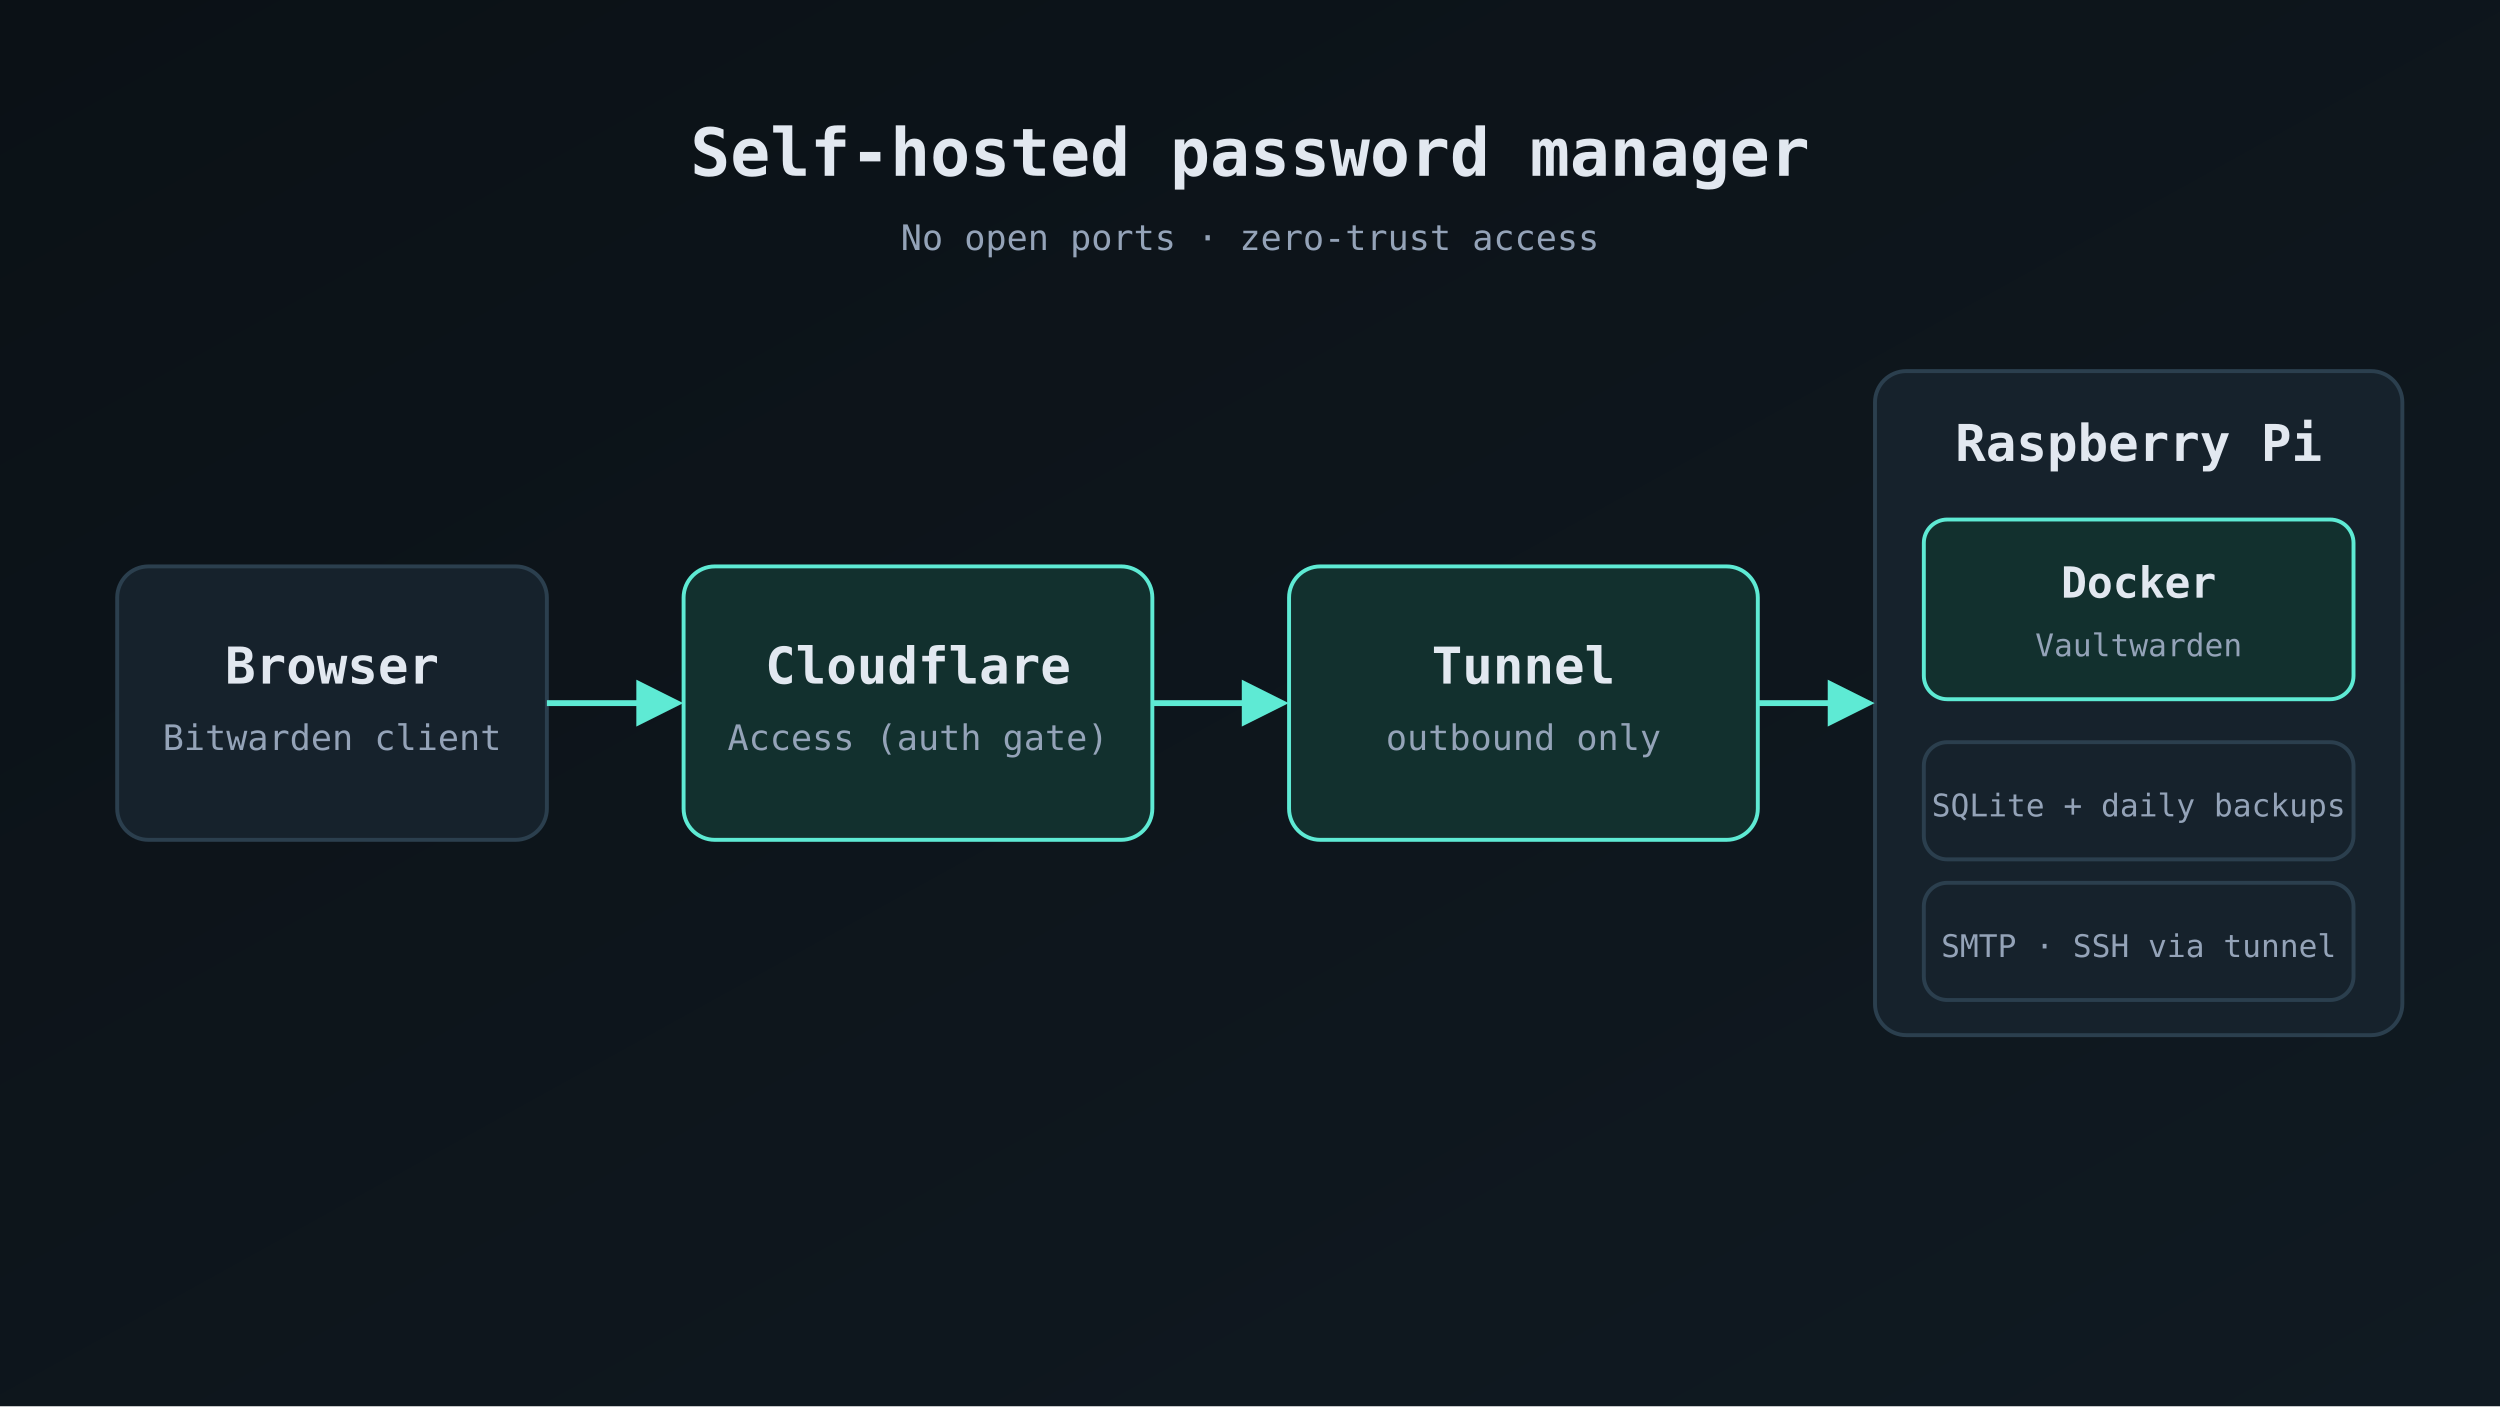
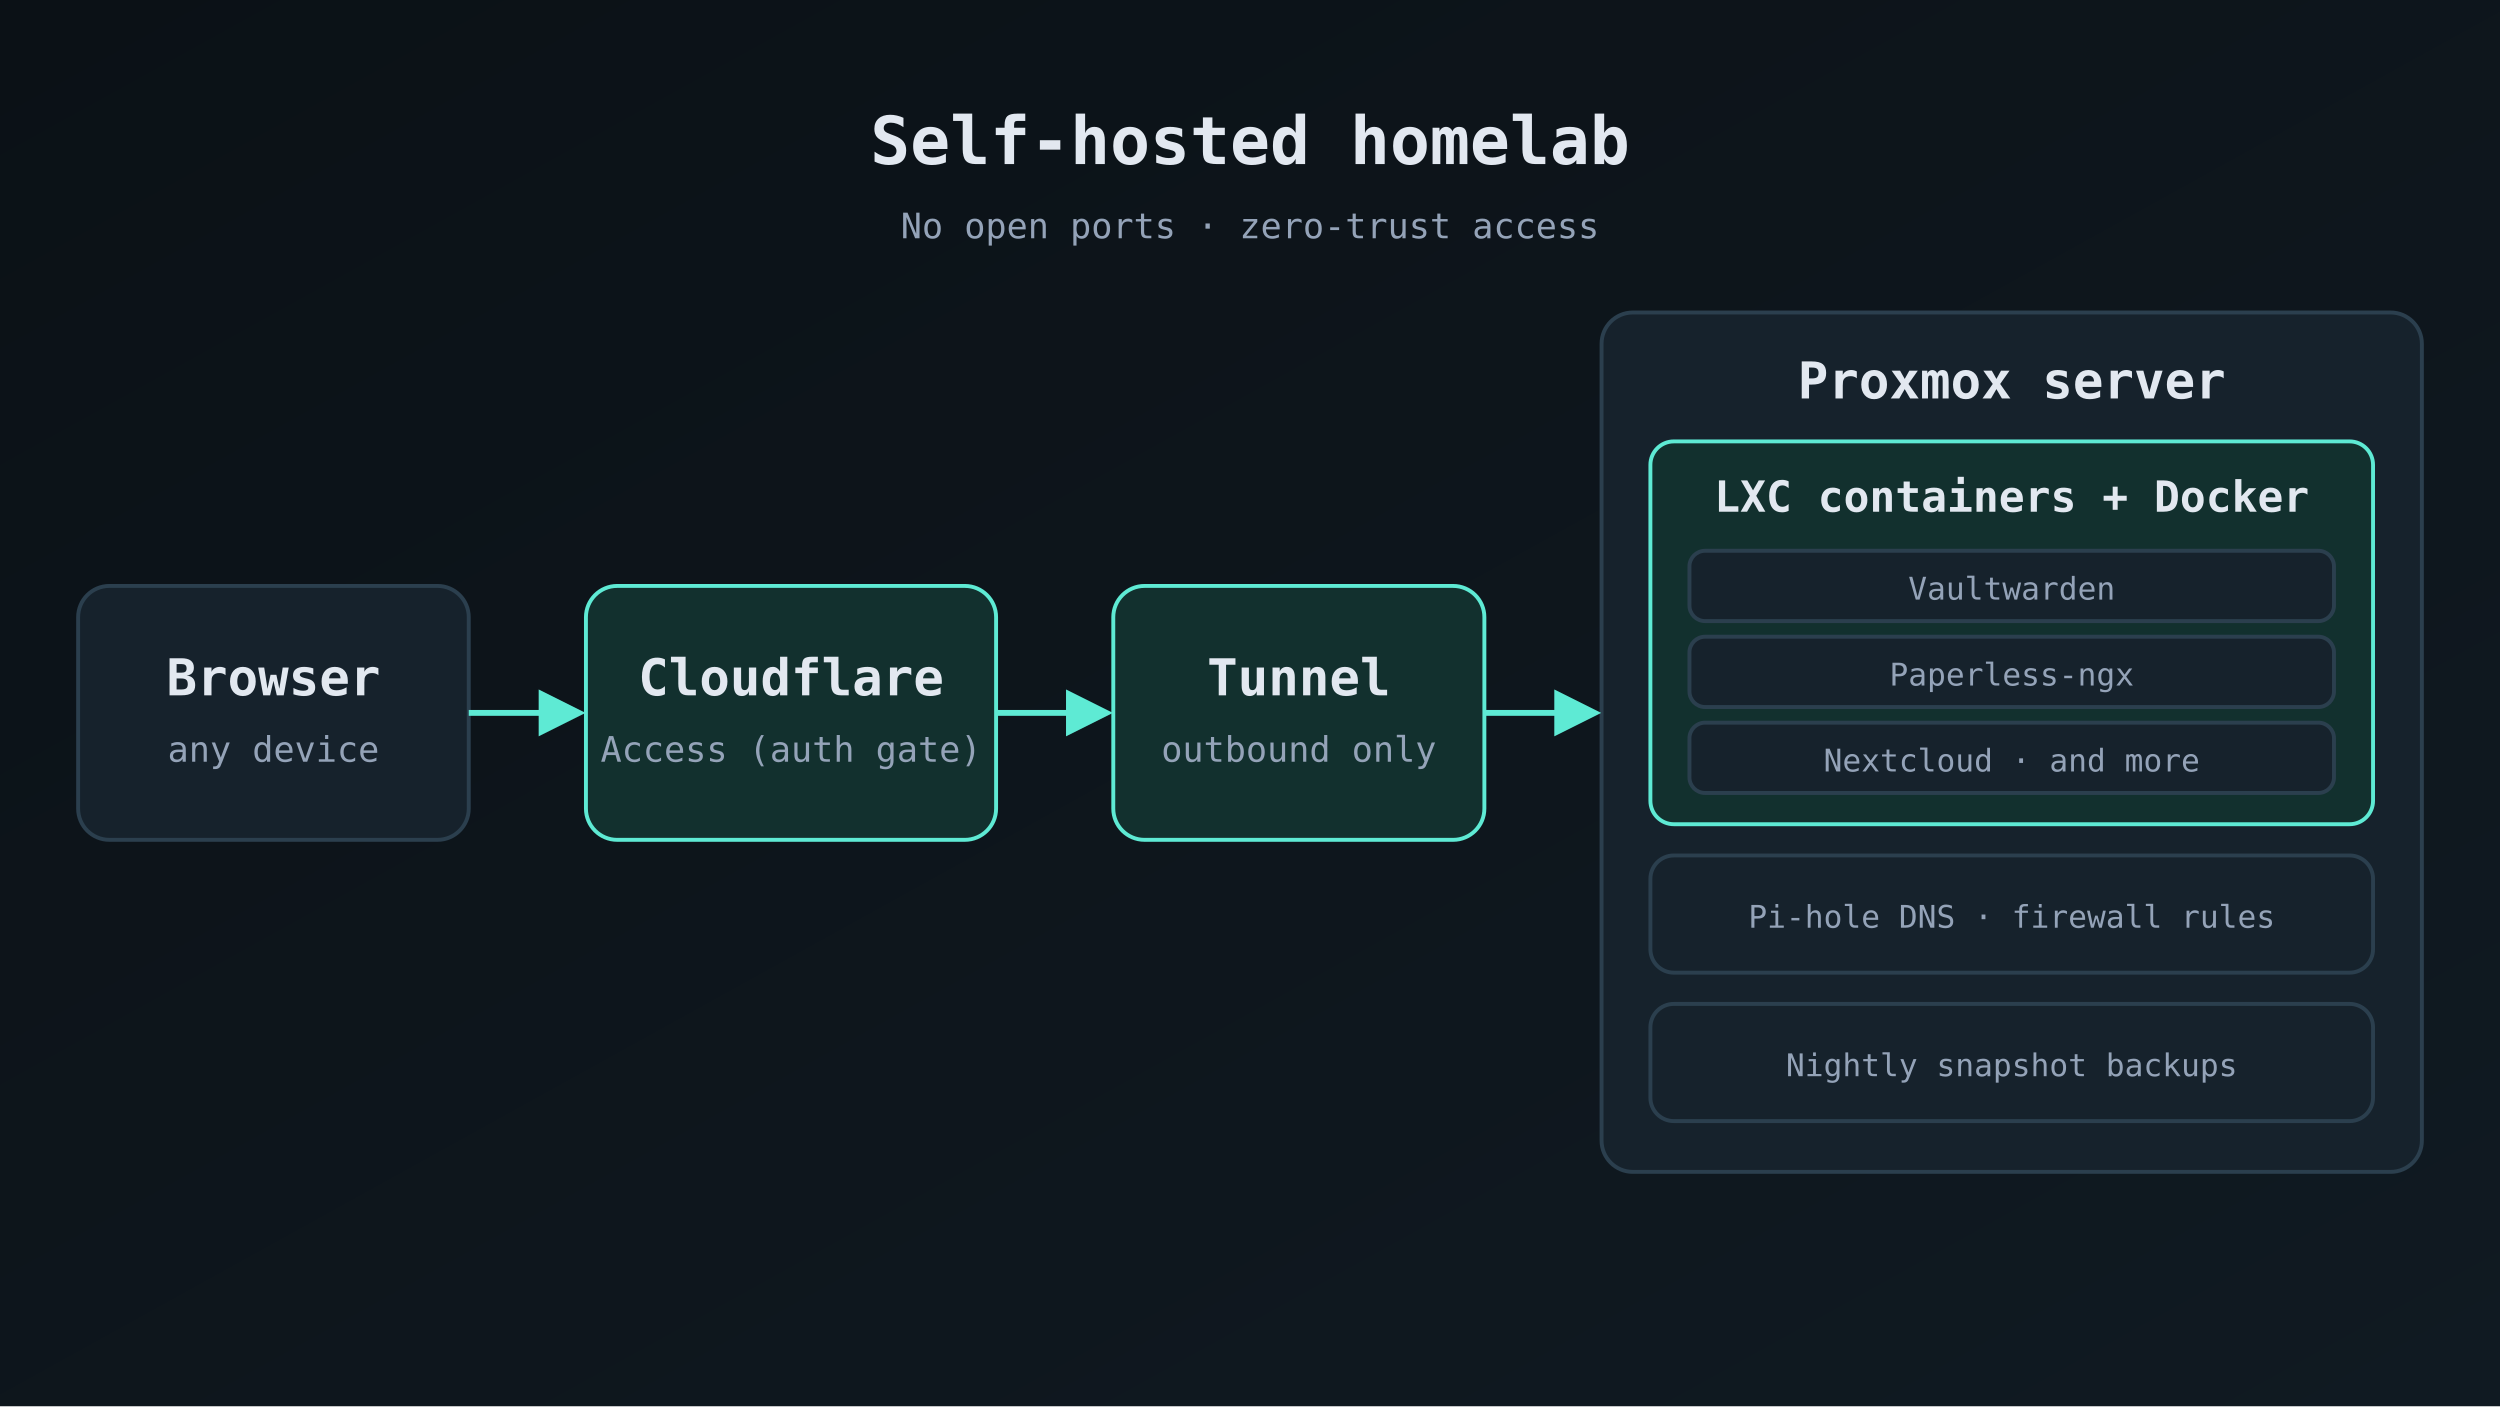
- <svg xmlns="http://www.w3.org/2000/svg" viewBox="0 0 1280 720" role="img" aria-label="Vaultwarden self-hosting architecture: browser, Cloudflare Access, Cloudflare Tunnel, Raspberry Pi running Docker with Vaultwarden and SQLite backups">
+ <svg xmlns="http://www.w3.org/2000/svg" viewBox="0 0 1280 720" role="img" aria-label="Homelab architecture: browser, Cloudflare Access, Cloudflare Tunnel, then a Proxmox server with LXC containers and Docker running Vaultwarden, Paperless-ngx and Nextcloud, with Pi-hole DNS and nightly snapshot backups">
  <defs>
    <linearGradient id="bg" x1="0" y1="0" x2="1" y2="1">
      <stop offset="0" stop-color="#0b1116" />
      <stop offset="1" stop-color="#101a22" />
    </linearGradient>
    <marker id="arrow" viewBox="0 0 10 10" refX="8" refY="5" markerWidth="8" markerHeight="8" orient="auto-start-reverse">
      <path d="M0 0 L10 5 L0 10 z" fill="#5eead4" />
    </marker>
    <style>
      text { font-family: ui-monospace, "SF Mono", Menlo, monospace; fill: #e2e8f0; }
      .t { font-size: 26px; font-weight: 600; }
      .s { font-size: 18px; fill: #94a3b8; }
      .box { fill: #16222c; stroke: #2b3f4e; stroke-width: 2; }
      .hl { fill: #12302e; stroke: #5eead4; stroke-width: 2; }
      .line { stroke: #5eead4; stroke-width: 3; fill: none; marker-end: url(#arrow); }
    </style>
  </defs>
  <rect width="1280" height="720" fill="url(#bg)" />
-   <text x="640" y="90" text-anchor="middle" class="t" style="font-size:34px">Self-hosted password manager</text>
-   <text x="640" y="128" text-anchor="middle" class="s">No open ports · zero-trust access</text>
-   <rect class="box" x="60" y="290" width="220" height="140" rx="16" />
-   <text x="170" y="350" text-anchor="middle" class="t">Browser</text>
-   <text x="170" y="384" text-anchor="middle" class="s">Bitwarden client</text>
-   <rect class="hl" x="350" y="290" width="240" height="140" rx="16" />
-   <text x="470" y="350" text-anchor="middle" class="t">Cloudflare</text>
-   <text x="470" y="384" text-anchor="middle" class="s">Access (auth gate)</text>
-   <rect class="hl" x="660" y="290" width="240" height="140" rx="16" />
-   <text x="780" y="350" text-anchor="middle" class="t">Tunnel</text>
-   <text x="780" y="384" text-anchor="middle" class="s">outbound only</text>
-   <rect class="box" x="960" y="190" width="270" height="340" rx="16" />
-   <text x="1095" y="236" text-anchor="middle" class="t">Raspberry Pi</text>
-   <rect class="hl" x="985" y="266" width="220" height="92" rx="12" />
-   <text x="1095" y="306" text-anchor="middle" class="t" style="font-size:22px">Docker</text>
-   <text x="1095" y="336" text-anchor="middle" class="s" style="font-size:16px">Vaultwarden</text>
-   <rect class="box" x="985" y="380" width="220" height="60" rx="12" />
-   <text x="1095" y="418" text-anchor="middle" class="s" style="font-size:16px">SQLite + daily backups</text>
-   <rect class="box" x="985" y="452" width="220" height="60" rx="12" />
-   <text x="1095" y="490" text-anchor="middle" class="s" style="font-size:16px">SMTP · SSH via tunnel</text>
-   <path class="line" d="M280 360 H345" />
-   <path class="line" d="M590 360 H655" />
-   <path class="line" d="M900 360 H955" />
+   <text x="640" y="84" text-anchor="middle" class="t" style="font-size:34px">Self-hosted homelab</text>
+   <text x="640" y="122" text-anchor="middle" class="s">No open ports · zero-trust access</text>
+   <rect class="box" x="40" y="300" width="200" height="130" rx="16" />
+   <text x="140" y="356" text-anchor="middle" class="t">Browser</text>
+   <text x="140" y="390" text-anchor="middle" class="s">any device</text>
+   <rect class="hl" x="300" y="300" width="210" height="130" rx="16" />
+   <text x="405" y="356" text-anchor="middle" class="t">Cloudflare</text>
+   <text x="405" y="390" text-anchor="middle" class="s">Access (auth gate)</text>
+   <rect class="hl" x="570" y="300" width="190" height="130" rx="16" />
+   <text x="665" y="356" text-anchor="middle" class="t">Tunnel</text>
+   <text x="665" y="390" text-anchor="middle" class="s">outbound only</text>
+   <rect class="box" x="820" y="160" width="420" height="440" rx="16" />
+   <text x="1030" y="204" text-anchor="middle" class="t">Proxmox server</text>
+   <rect class="hl" x="845" y="226" width="370" height="196" rx="12" />
+   <text x="1030" y="262" text-anchor="middle" class="t" style="font-size:22px">LXC containers + Docker</text>
+   <rect class="box" x="865" y="282" width="330" height="36" rx="8" />
+   <text x="1030" y="307" text-anchor="middle" class="s" style="font-size:16px">Vaultwarden</text>
+   <rect class="box" x="865" y="326" width="330" height="36" rx="8" />
+   <text x="1030" y="351" text-anchor="middle" class="s" style="font-size:16px">Paperless-ngx</text>
+   <rect class="box" x="865" y="370" width="330" height="36" rx="8" />
+   <text x="1030" y="395" text-anchor="middle" class="s" style="font-size:16px">Nextcloud · and more</text>
+   <rect class="box" x="845" y="438" width="370" height="60" rx="12" />
+   <text x="1030" y="475" text-anchor="middle" class="s" style="font-size:16px">Pi-hole DNS · firewall rules</text>
+   <rect class="box" x="845" y="514" width="370" height="60" rx="12" />
+   <text x="1030" y="551" text-anchor="middle" class="s" style="font-size:16px">Nightly snapshot backups</text>
+   <path class="line" d="M240 365 H295" />
+   <path class="line" d="M510 365 H565" />
+   <path class="line" d="M760 365 H815" />
</svg>
